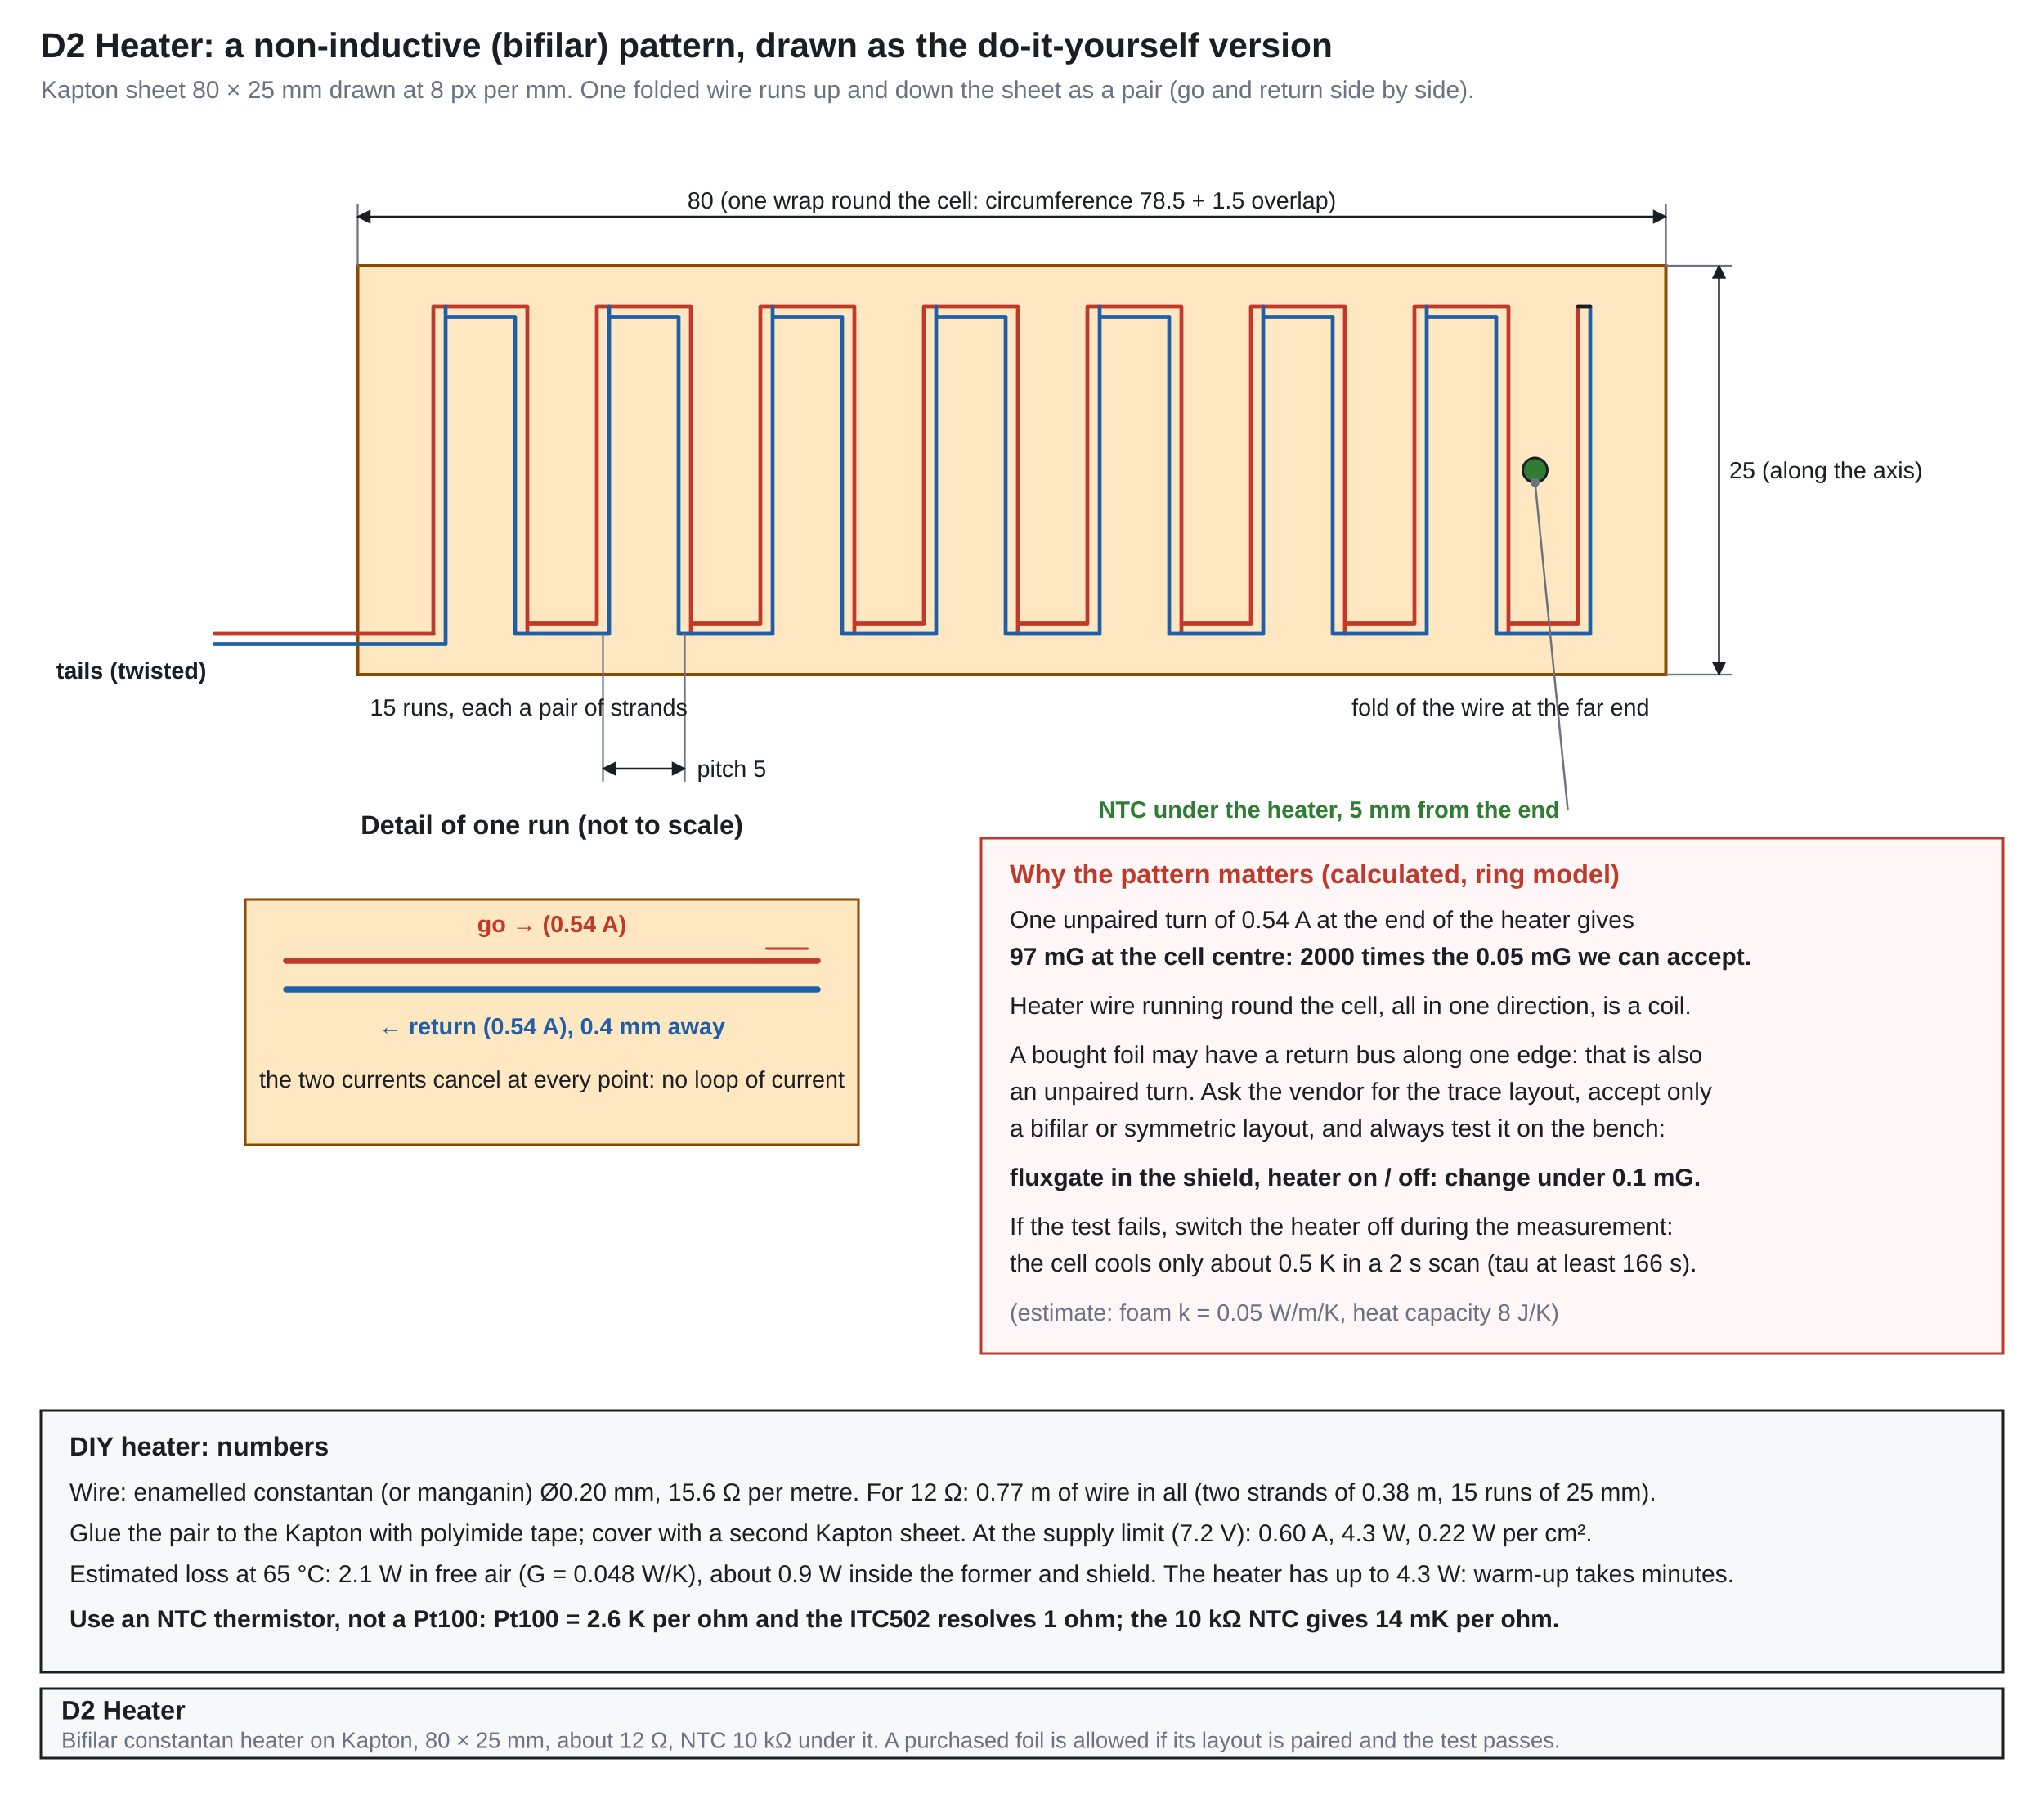
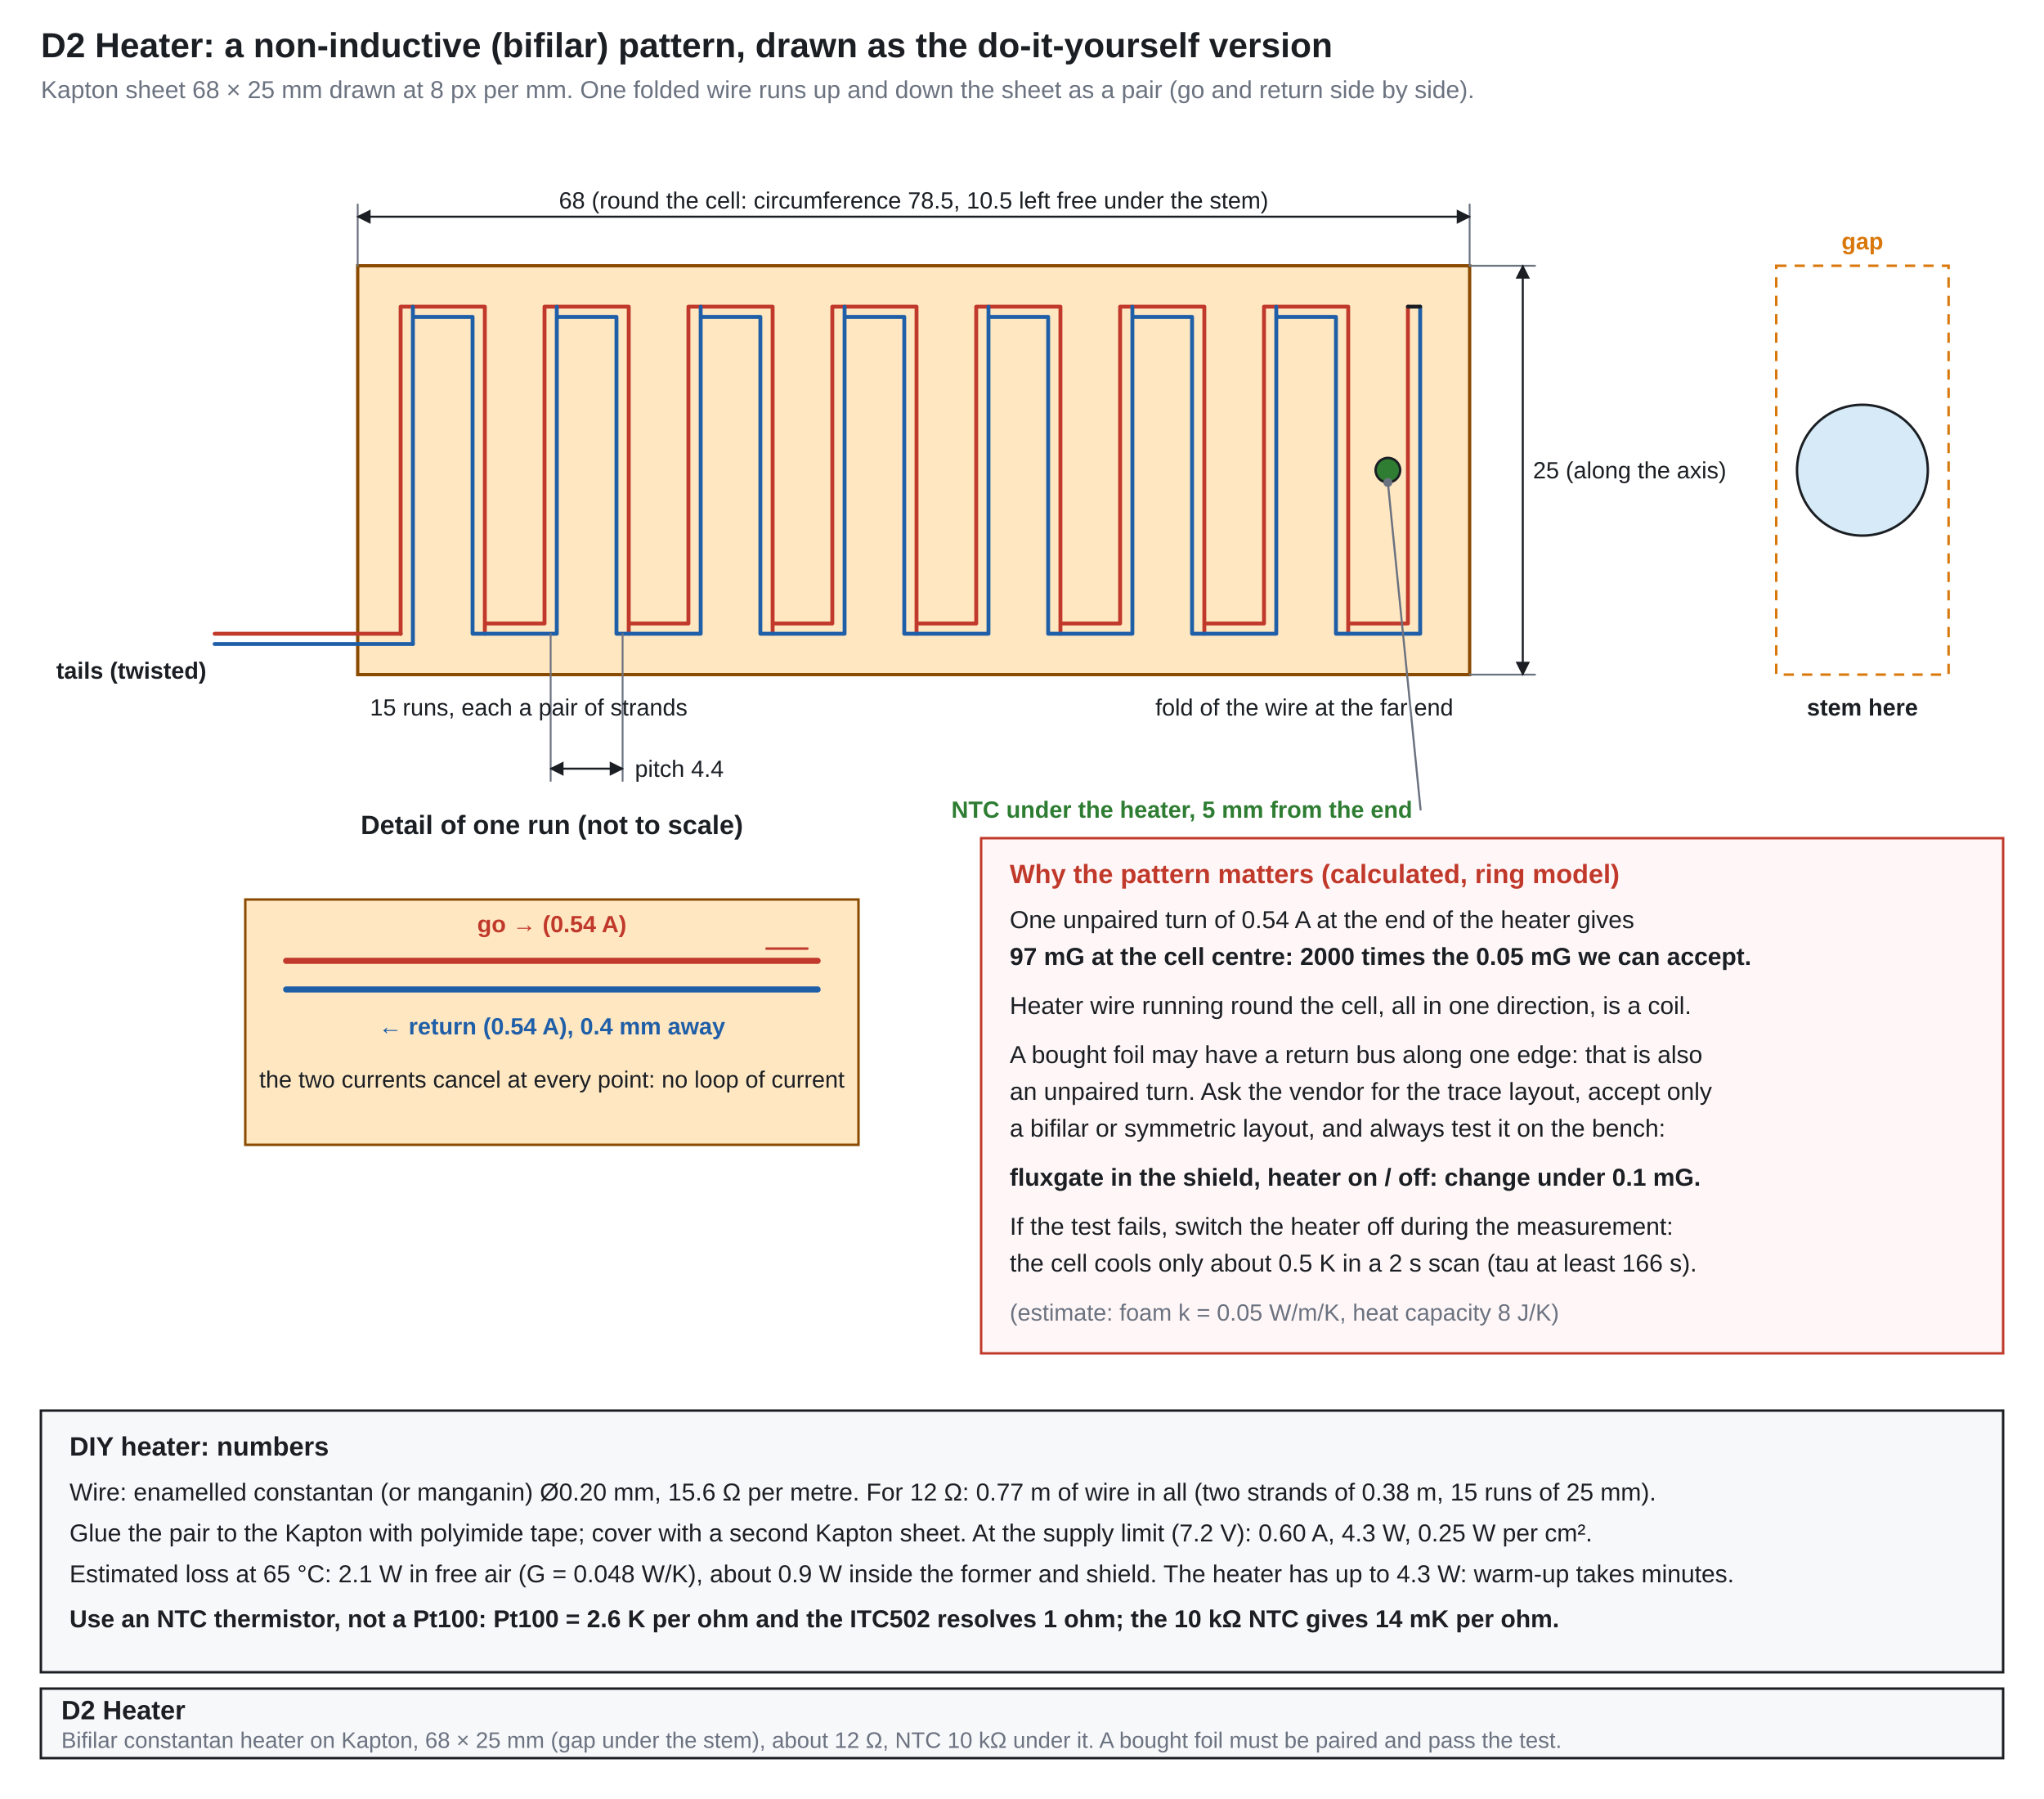
<svg xmlns="http://www.w3.org/2000/svg" viewBox="0 0 1000 880" role="img" aria-labelledby="t d" font-family="Segoe UI, Arial, Helvetica, sans-serif">
  <defs>
    <pattern id="hatch" width="6" height="6" patternUnits="userSpaceOnUse" patternTransform="rotate(45)">
      <line x1="0" y1="0" x2="0" y2="6" stroke="#555" stroke-width="1" />
    </pattern>
    <pattern id="hatchf" width="4" height="4" patternUnits="userSpaceOnUse" patternTransform="rotate(-45)">
      <line x1="0" y1="0" x2="0" y2="4" stroke="#888" stroke-width="0.8" />
    </pattern>
    <pattern id="dots" width="5" height="5" patternUnits="userSpaceOnUse">
      <circle cx="2" cy="2" r="0.8" fill="#999" />
    </pattern>
    <marker id="arr" viewBox="0 0 10 10" refX="9" refY="5" markerWidth="7" markerHeight="7" orient="auto-start-reverse">
      <path d="M0 0 L10 5 L0 10 z" fill="#1b1f24" />
    </marker>
    <marker id="arrg" viewBox="0 0 10 10" refX="9" refY="5" markerWidth="7" markerHeight="7" orient="auto-start-reverse">
      <path d="M0 0 L10 5 L0 10 z" fill="#6b7280" />
    </marker>
  </defs>
  <rect width="1000" height="880" fill="#ffffff" />
  <text x="20.00" y="28.00" font-size="17" text-anchor="start" fill="#1b1f24" font-weight="700">D2  Heater: a non-inductive (bifilar) pattern, drawn as the do-it-yourself version</text>
-   <text x="20.00" y="48.00" font-size="12" text-anchor="start" fill="#6b7280">Kapton sheet 80 × 25 mm drawn at 8 px per mm. One folded wire runs up and down the sheet as a pair (go and return side by side).</text>
-   <rect x="175.00" y="130.00" width="640.00" height="200.00" rx="0" fill="#ffe7c2" stroke="#8a4b00" stroke-width="1.6" />
-   <polyline points="212.00,310.00 212.00,150.00 212.00,150.00 258.00,150.00 258.00,310.00 258.00,305.00 292.00,305.00 292.00,150.00 292.00,150.00 338.00,150.00 338.00,310.00 338.00,305.00 372.00,305.00 372.00,150.00 372.00,150.00 418.00,150.00 418.00,310.00 418.00,305.00 452.00,305.00 452.00,150.00 452.00,150.00 498.00,150.00 498.00,310.00 498.00,305.00 532.00,305.00 532.00,150.00 532.00,150.00 578.00,150.00 578.00,310.00 578.00,305.00 612.00,305.00 612.00,150.00 612.00,150.00 658.00,150.00 658.00,310.00 658.00,305.00 692.00,305.00 692.00,150.00 692.00,150.00 738.00,150.00 738.00,310.00 738.00,305.00 772.00,305.00 772.00,150.00" fill="none" stroke="#c0392b" stroke-width="1.9" stroke-linejoin="round" stroke-linecap="round" />
-   <polyline points="218.00,315.00 218.00,150.00 218.00,155.00 252.00,155.00 252.00,310.00 252.00,310.00 298.00,310.00 298.00,150.00 298.00,155.00 332.00,155.00 332.00,310.00 332.00,310.00 378.00,310.00 378.00,150.00 378.00,155.00 412.00,155.00 412.00,310.00 412.00,310.00 458.00,310.00 458.00,150.00 458.00,155.00 492.00,155.00 492.00,310.00 492.00,310.00 538.00,310.00 538.00,150.00 538.00,155.00 572.00,155.00 572.00,310.00 572.00,310.00 618.00,310.00 618.00,150.00 618.00,155.00 652.00,155.00 652.00,310.00 652.00,310.00 698.00,310.00 698.00,150.00 698.00,155.00 732.00,155.00 732.00,310.00 732.00,310.00 778.00,310.00 778.00,150.00" fill="none" stroke="#1f5fa8" stroke-width="1.9" stroke-linejoin="round" stroke-linecap="round" />
-   <line x1="772.00" y1="150.00" x2="778.00" y2="150.00" stroke="#1b1f24" stroke-width="1.9" stroke-linecap="round" />
-   <line x1="105.00" y1="310.00" x2="212.00" y2="310.00" stroke="#c0392b" stroke-width="1.9" stroke-linecap="round" />
-   <line x1="105.00" y1="315.00" x2="218.00" y2="315.00" stroke="#1f5fa8" stroke-width="1.9" stroke-linecap="round" />
+   <text x="20.00" y="48.00" font-size="12" text-anchor="start" fill="#6b7280">Kapton sheet 68 × 25 mm drawn at 8 px per mm. One folded wire runs up and down the sheet as a pair (go and return side by side).</text>
+   <rect x="175.00" y="130.00" width="544.00" height="200.00" rx="0" fill="#ffe7c2" stroke="#8a4b00" stroke-width="1.6" />
+   <polyline points="196.00,310.00 196.00,150.00 196.00,150.00 237.20,150.00 237.20,310.00 237.20,305.00 266.40,305.00 266.40,150.00 266.40,150.00 307.60,150.00 307.60,310.00 307.60,305.00 336.80,305.00 336.80,150.00 336.80,150.00 378.00,150.00 378.00,310.00 378.00,305.00 407.20,305.00 407.20,150.00 407.20,150.00 448.40,150.00 448.40,310.00 448.40,305.00 477.60,305.00 477.60,150.00 477.60,150.00 518.80,150.00 518.80,310.00 518.80,305.00 548.00,305.00 548.00,150.00 548.00,150.00 589.20,150.00 589.20,310.00 589.20,305.00 618.40,305.00 618.40,150.00 618.40,150.00 659.60,150.00 659.60,310.00 659.60,305.00 688.80,305.00 688.80,150.00" fill="none" stroke="#c0392b" stroke-width="1.9" stroke-linejoin="round" stroke-linecap="round" />
+   <polyline points="202.00,315.00 202.00,150.00 202.00,155.00 231.20,155.00 231.20,310.00 231.20,310.00 272.40,310.00 272.40,150.00 272.40,155.00 301.60,155.00 301.60,310.00 301.60,310.00 342.80,310.00 342.80,150.00 342.80,155.00 372.00,155.00 372.00,310.00 372.00,310.00 413.20,310.00 413.20,150.00 413.20,155.00 442.40,155.00 442.40,310.00 442.40,310.00 483.60,310.00 483.60,150.00 483.60,155.00 512.80,155.00 512.80,310.00 512.80,310.00 554.00,310.00 554.00,150.00 554.00,155.00 583.20,155.00 583.20,310.00 583.20,310.00 624.40,310.00 624.40,150.00 624.40,155.00 653.60,155.00 653.60,310.00 653.60,310.00 694.80,310.00 694.80,150.00" fill="none" stroke="#1f5fa8" stroke-width="1.9" stroke-linejoin="round" stroke-linecap="round" />
+   <line x1="688.80" y1="150.00" x2="694.80" y2="150.00" stroke="#1b1f24" stroke-width="1.9" stroke-linecap="round" />
+   <line x1="105.00" y1="310.00" x2="196.00" y2="310.00" stroke="#c0392b" stroke-width="1.9" stroke-linecap="round" />
+   <line x1="105.00" y1="315.00" x2="202.00" y2="315.00" stroke="#1f5fa8" stroke-width="1.9" stroke-linecap="round" />
  <text x="101.00" y="332.00" font-size="11.5" text-anchor="end" fill="#1b1f24" font-weight="700">tails (twisted)</text>
-   <line x1="212.00" y1="310.00" x2="212.00" y2="310.00" stroke="#c0392b" stroke-width="1.9" stroke-linecap="round" />
-   <text x="807.00" y="350.00" font-size="11.5" text-anchor="end" fill="#1b1f24">fold of the wire at the far end</text>
+   <line x1="196.00" y1="310.00" x2="196.00" y2="310.00" stroke="#c0392b" stroke-width="1.9" stroke-linecap="round" />
+   <text x="711.00" y="350.00" font-size="11.5" text-anchor="end" fill="#1b1f24">fold of the wire at the far end</text>
  <line x1="175.00" y1="130.00" x2="175.00" y2="100.00" stroke="#6b7280" stroke-width="0.9" stroke-linecap="round" />
-   <line x1="815.00" y1="130.00" x2="815.00" y2="100.00" stroke="#6b7280" stroke-width="0.9" stroke-linecap="round" />
-   <line x1="175.00" y1="106.00" x2="815.00" y2="106.00" stroke="#1b1f24" stroke-width="1" marker-start="url(#arr)" marker-end="url(#arr)" />
-   <text x="495.00" y="102.00" font-size="11.5" text-anchor="middle" fill="#1b1f24">80 (one wrap round the cell: circumference 78.5 + 1.5 overlap)</text>
-   <line x1="815.00" y1="130.00" x2="847.00" y2="130.00" stroke="#6b7280" stroke-width="0.9" stroke-linecap="round" />
-   <line x1="815.00" y1="330.00" x2="847.00" y2="330.00" stroke="#6b7280" stroke-width="0.9" stroke-linecap="round" />
-   <line x1="841.00" y1="130.00" x2="841.00" y2="330.00" stroke="#1b1f24" stroke-width="1" marker-start="url(#arr)" marker-end="url(#arr)" />
-   <text x="846.00" y="234.00" font-size="11.5" text-anchor="start" fill="#1b1f24">25 (along the axis)</text>
-   <line x1="295.00" y1="310.00" x2="295.00" y2="382.00" stroke="#6b7280" stroke-width="0.9" stroke-linecap="round" />
-   <line x1="335.00" y1="310.00" x2="335.00" y2="382.00" stroke="#6b7280" stroke-width="0.9" stroke-linecap="round" />
-   <line x1="295.00" y1="376.00" x2="335.00" y2="376.00" stroke="#1b1f24" stroke-width="1" marker-start="url(#arr)" marker-end="url(#arr)" />
-   <text x="341.00" y="380.00" font-size="11.5" text-anchor="start" fill="#1b1f24">pitch 5</text>
+   <line x1="719.00" y1="130.00" x2="719.00" y2="100.00" stroke="#6b7280" stroke-width="0.9" stroke-linecap="round" />
+   <line x1="175.00" y1="106.00" x2="719.00" y2="106.00" stroke="#1b1f24" stroke-width="1" marker-start="url(#arr)" marker-end="url(#arr)" />
+   <text x="447.00" y="102.00" font-size="11.5" text-anchor="middle" fill="#1b1f24">68 (round the cell: circumference 78.5, 10.5 left free under the stem)</text>
+   <line x1="719.00" y1="130.00" x2="751.00" y2="130.00" stroke="#6b7280" stroke-width="0.9" stroke-linecap="round" />
+   <line x1="719.00" y1="330.00" x2="751.00" y2="330.00" stroke="#6b7280" stroke-width="0.9" stroke-linecap="round" />
+   <line x1="745.00" y1="130.00" x2="745.00" y2="330.00" stroke="#1b1f24" stroke-width="1" marker-start="url(#arr)" marker-end="url(#arr)" />
+   <text x="750.00" y="234.00" font-size="11.5" text-anchor="start" fill="#1b1f24">25 (along the axis)</text>
+   <line x1="269.40" y1="310.00" x2="269.40" y2="382.00" stroke="#6b7280" stroke-width="0.9" stroke-linecap="round" />
+   <line x1="304.60" y1="310.00" x2="304.60" y2="382.00" stroke="#6b7280" stroke-width="0.9" stroke-linecap="round" />
+   <line x1="269.40" y1="376.00" x2="304.60" y2="376.00" stroke="#1b1f24" stroke-width="1" marker-start="url(#arr)" marker-end="url(#arr)" />
+   <text x="310.60" y="380.00" font-size="11.5" text-anchor="start" fill="#1b1f24">pitch 4.4</text>
  <text x="181.00" y="350.00" font-size="11.5" text-anchor="start" fill="#1b1f24">15 runs, each a pair of strands</text>
-   <circle cx="751.00" cy="230.00" r="6.00" fill="#2e7d32" stroke="#1b1f24" stroke-width="1.2" />
-   <line x1="751.00" y1="236.00" x2="767.00" y2="396.00" stroke="#6b7280" stroke-width="1.0" stroke-linecap="round" />
-   <circle cx="751.00" cy="236.00" r="2.2" fill="#6b7280" />
-   <text x="763.00" y="400.00" font-size="11.5" text-anchor="end" fill="#2e7d32" font-weight="700">NTC under the heater, 5 mm from the end</text>
+   <rect x="869.00" y="130.00" width="84.32" height="200.00" rx="0" fill="none" stroke="#d9770a" stroke-width="1.2" stroke-dasharray="5 4" />
+   <text x="911.16" y="122.00" font-size="11.5" text-anchor="middle" fill="#d9770a" font-weight="700">gap</text>
+   <circle cx="911.16" cy="230.00" r="32.00" fill="#d6ebf7" stroke="#1b1f24" stroke-width="1.2" />
+   <text x="911.16" y="350.00" font-size="11.5" text-anchor="middle" fill="#1b1f24" font-weight="700">stem here</text>
+   <circle cx="679.00" cy="230.00" r="6.00" fill="#2e7d32" stroke="#1b1f24" stroke-width="1.2" />
+   <line x1="679.00" y1="236.00" x2="695.00" y2="396.00" stroke="#6b7280" stroke-width="1.0" stroke-linecap="round" />
+   <circle cx="679.00" cy="236.00" r="2.2" fill="#6b7280" />
+   <text x="691.00" y="400.00" font-size="11.5" text-anchor="end" fill="#2e7d32" font-weight="700">NTC under the heater, 5 mm from the end</text>
  <text x="270.00" y="408.00" font-size="13" text-anchor="middle" fill="#1b1f24" font-weight="700">Detail of one run (not to scale)</text>
  <rect x="120.00" y="440.00" width="300.00" height="120.00" rx="0" fill="#ffe7c2" stroke="#8a4b00" stroke-width="1.2" />
  <line x1="140.00" y1="470.00" x2="400.00" y2="470.00" stroke="#c0392b" stroke-width="3.0" stroke-linecap="round" />
  <line x1="140.00" y1="484.00" x2="400.00" y2="484.00" stroke="#1f5fa8" stroke-width="3.0" stroke-linecap="round" />
  <polyline points="375.00,464.00 395.00,464.00" fill="none" stroke="#c0392b" stroke-width="1.2" stroke-linejoin="round" stroke-linecap="round" />
  <text x="270.00" y="456.00" font-size="11.5" text-anchor="middle" fill="#c0392b" font-weight="700">go  →  (0.54 A)</text>
  <text x="270.00" y="506.00" font-size="11.5" text-anchor="middle" fill="#1f5fa8" font-weight="700">←  return (0.54 A), 0.4 mm away</text>
  <text x="270.00" y="532.00" font-size="11.5" text-anchor="middle" fill="#1b1f24">the two currents cancel at every point: no loop of current</text>
  <rect x="480.00" y="410.00" width="500.00" height="252.00" rx="0" fill="#fff7f7" stroke="#c0392b" stroke-width="1.2" />
  <text x="494.00" y="432.00" font-size="13" text-anchor="start" fill="#c0392b" font-weight="700">Why the pattern matters (calculated, ring model)</text>
  <text x="494.00" y="454.00" font-size="12" text-anchor="start" fill="#1b1f24">One unpaired turn of 0.54 A at the end of the heater gives</text>
  <text x="494.00" y="472.00" font-size="12" text-anchor="start" fill="#1b1f24" font-weight="700">97 mG at the cell centre: 2000 times the 0.05 mG we can accept.</text>
  <text x="494.00" y="496.00" font-size="12" text-anchor="start" fill="#1b1f24">Heater wire running round the cell, all in one direction, is a coil.</text>
  <text x="494.00" y="520.00" font-size="12" text-anchor="start" fill="#1b1f24">A bought foil may have a return bus along one edge: that is also</text>
  <text x="494.00" y="538.00" font-size="12" text-anchor="start" fill="#1b1f24">an unpaired turn. Ask the vendor for the trace layout, accept only</text>
  <text x="494.00" y="556.00" font-size="12" text-anchor="start" fill="#1b1f24">a bifilar or symmetric layout, and always test it on the bench:</text>
  <text x="494.00" y="580.00" font-size="12" text-anchor="start" fill="#1b1f24" font-weight="700">fluxgate in the shield, heater on / off: change under 0.1 mG.</text>
  <text x="494.00" y="604.00" font-size="12" text-anchor="start" fill="#1b1f24">If the test fails, switch the heater off during the measurement:</text>
  <text x="494.00" y="622.00" font-size="12" text-anchor="start" fill="#1b1f24">the cell cools only about 0.5 K in a 2 s scan (tau at least 166 s).</text>
  <text x="494.00" y="646.00" font-size="11.5" text-anchor="start" fill="#6b7280">(estimate: foam k = 0.05 W/m/K, heat capacity 8 J/K)</text>
  <rect x="20.00" y="690.00" width="960.00" height="128.00" rx="0" fill="#f7f8fa" stroke="#1b1f24" stroke-width="1.2" />
  <text x="34.00" y="712.00" font-size="13" text-anchor="start" fill="#1b1f24" font-weight="700">DIY heater: numbers</text>
  <text x="34.00" y="734.00" font-size="12" text-anchor="start" fill="#1b1f24">Wire: enamelled constantan (or manganin) Ø0.20 mm, 15.6 Ω per metre. For 12 Ω: 0.77 m of wire in all (two strands of 0.38 m, 15 runs of 25 mm).</text>
-   <text x="34.00" y="754.00" font-size="12" text-anchor="start" fill="#1b1f24">Glue the pair to the Kapton with polyimide tape; cover with a second Kapton sheet. At the supply limit (7.2 V): 0.60 A, 4.3 W, 0.22 W per cm².</text>
+   <text x="34.00" y="754.00" font-size="12" text-anchor="start" fill="#1b1f24">Glue the pair to the Kapton with polyimide tape; cover with a second Kapton sheet. At the supply limit (7.2 V): 0.60 A, 4.3 W, 0.25 W per cm².</text>
  <text x="34.00" y="774.00" font-size="12" text-anchor="start" fill="#1b1f24">Estimated loss at 65 °C: 2.1 W in free air (G = 0.048 W/K), about 0.9 W inside the former and shield. The heater has up to 4.3 W: warm-up takes minutes.</text>
  <text x="34.00" y="796.00" font-size="12" text-anchor="start" fill="#1b1f24" font-weight="700">Use an NTC thermistor, not a Pt100: Pt100 = 2.6 K per ohm and the ITC502 resolves 1 ohm; the 10 kΩ NTC gives 14 mK per ohm.</text>
  <rect x="20.00" y="826.00" width="960.00" height="34.00" rx="0" fill="#f7f8fa" stroke="#1b1f24" stroke-width="1.2" />
  <text x="30.00" y="841.00" font-size="13" text-anchor="start" fill="#1b1f24" font-weight="700">D2  Heater</text>
-   <text x="30.00" y="855.00" font-size="11" text-anchor="start" fill="#6b7280">Bifilar constantan heater on Kapton, 80 × 25 mm, about 12 Ω, NTC 10 kΩ under it. A purchased foil is allowed if its layout is paired and the test passes.</text>
+   <text x="30.00" y="855.00" font-size="11" text-anchor="start" fill="#6b7280">Bifilar constantan heater on Kapton, 68 × 25 mm (gap under the stem), about 12 Ω, NTC 10 kΩ under it. A bought foil must be paired and pass the test.</text>
</svg>
